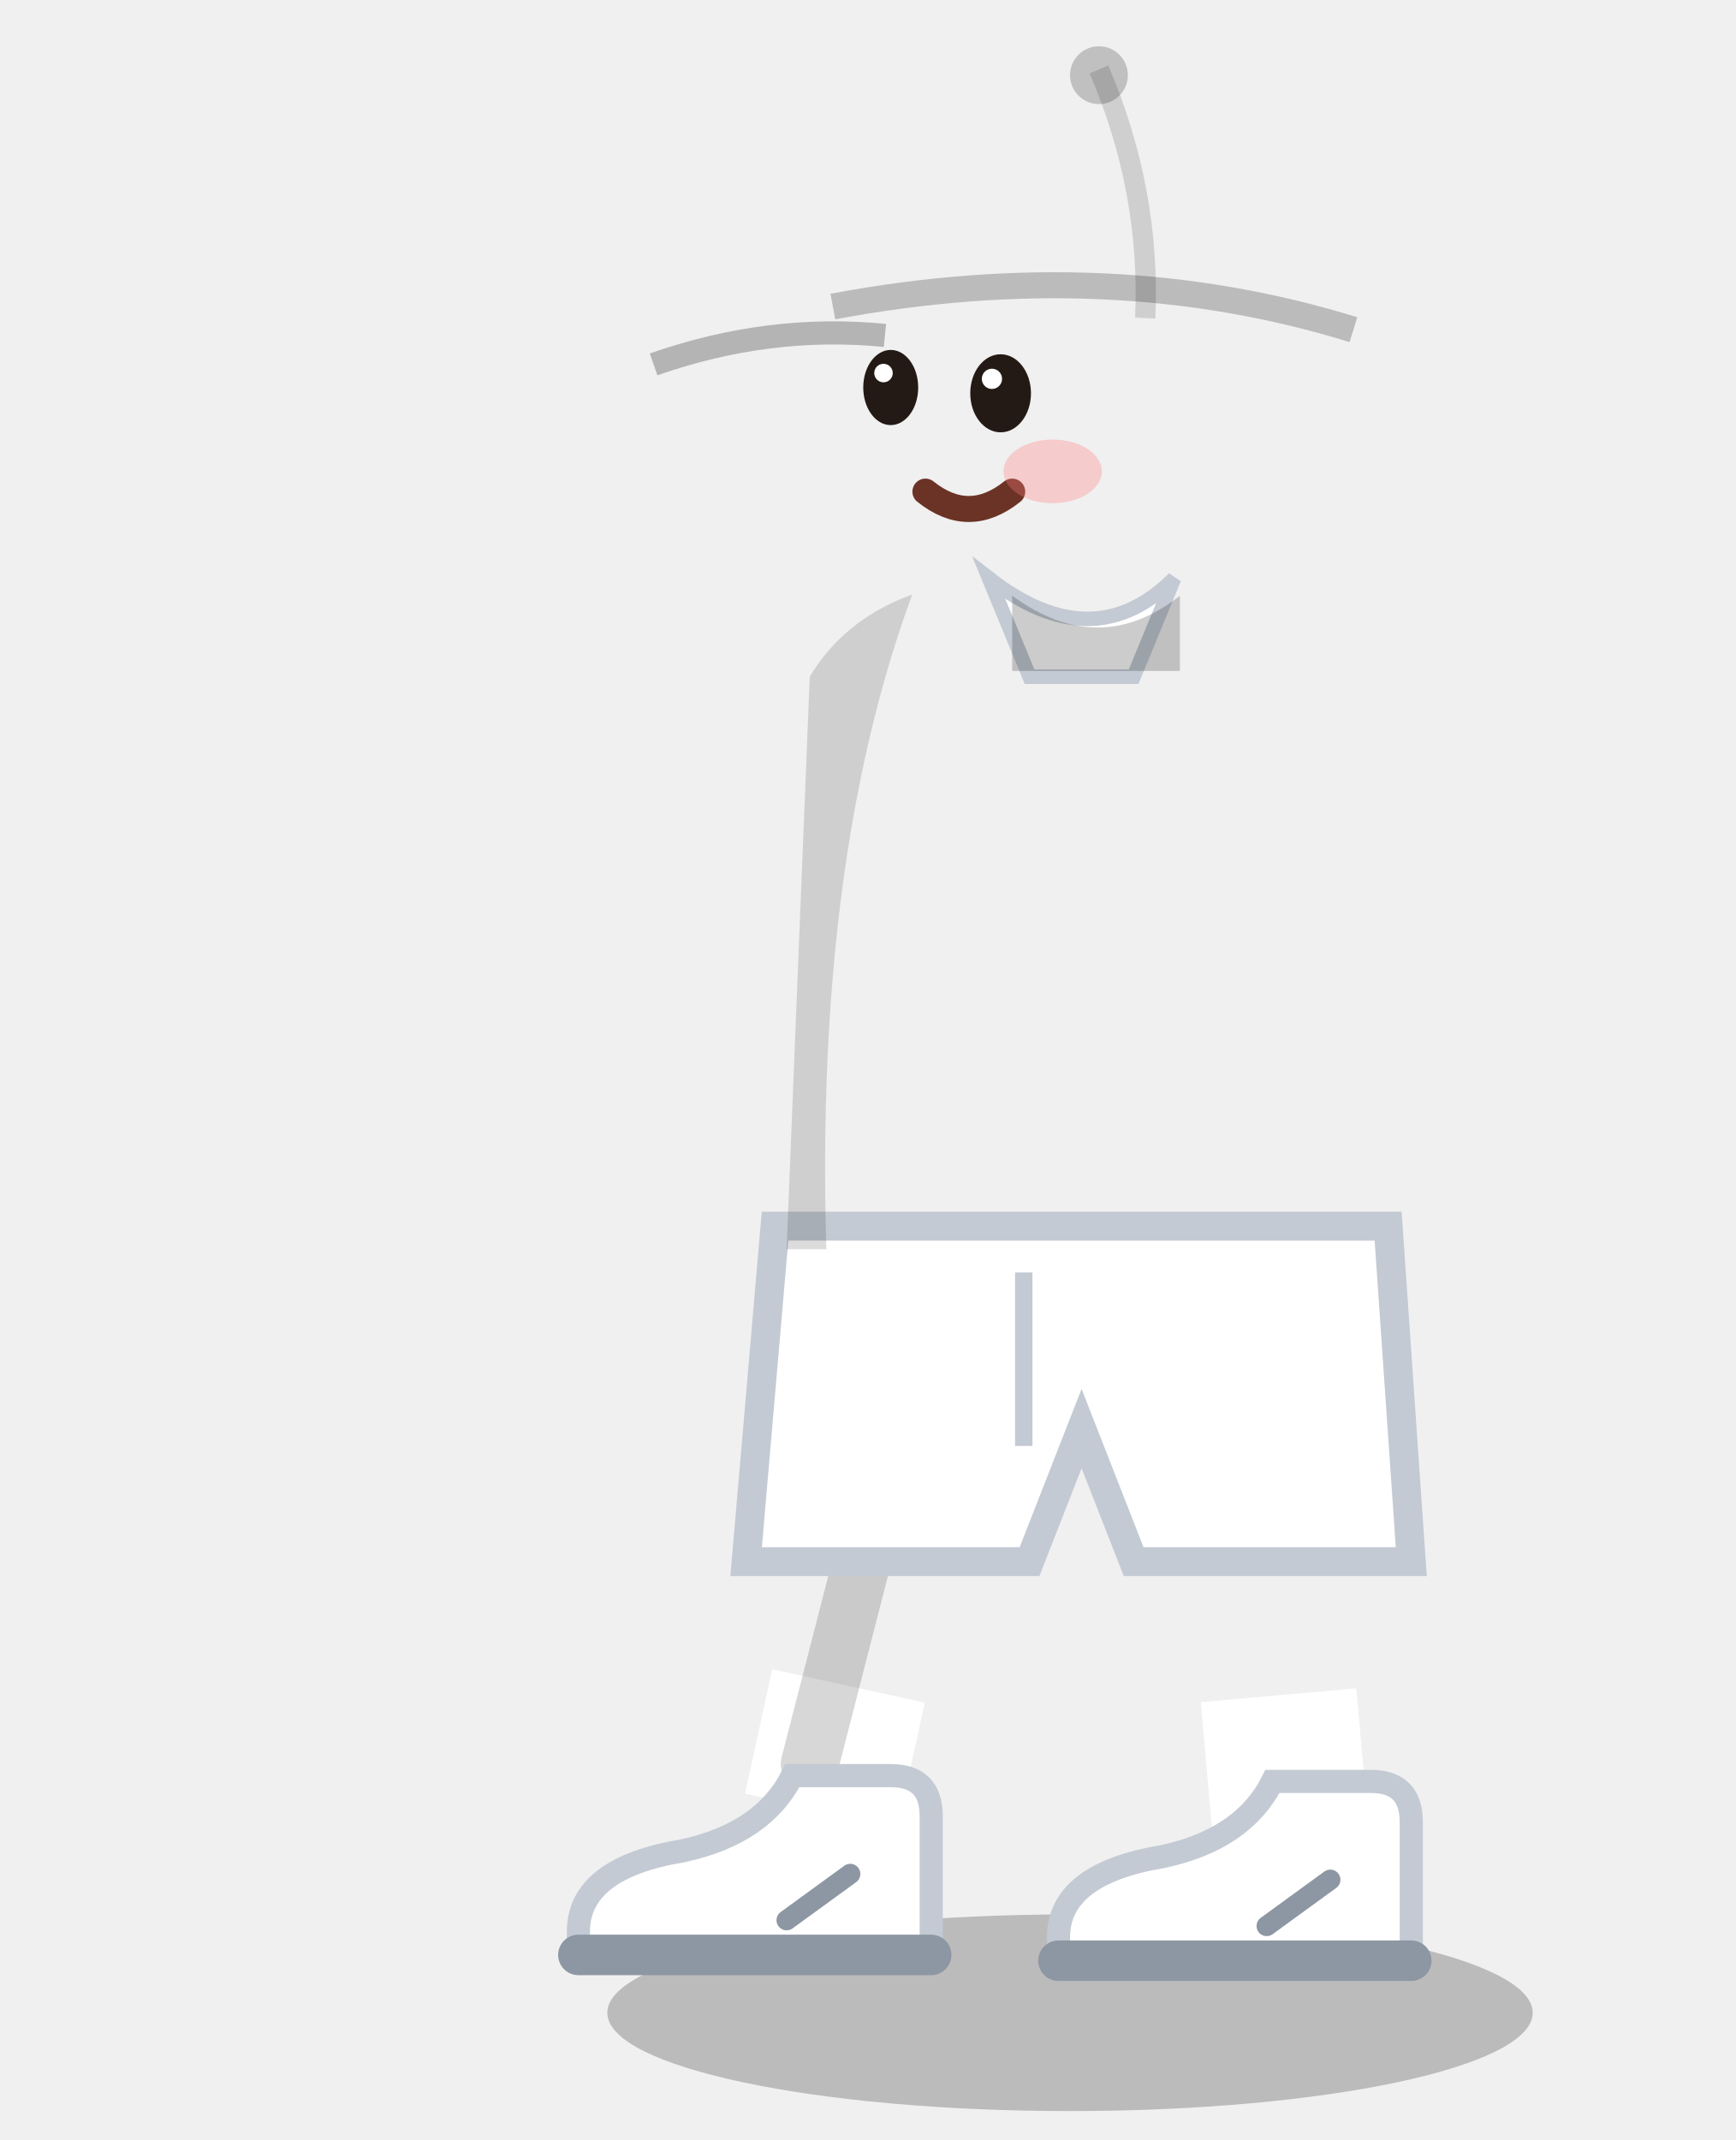
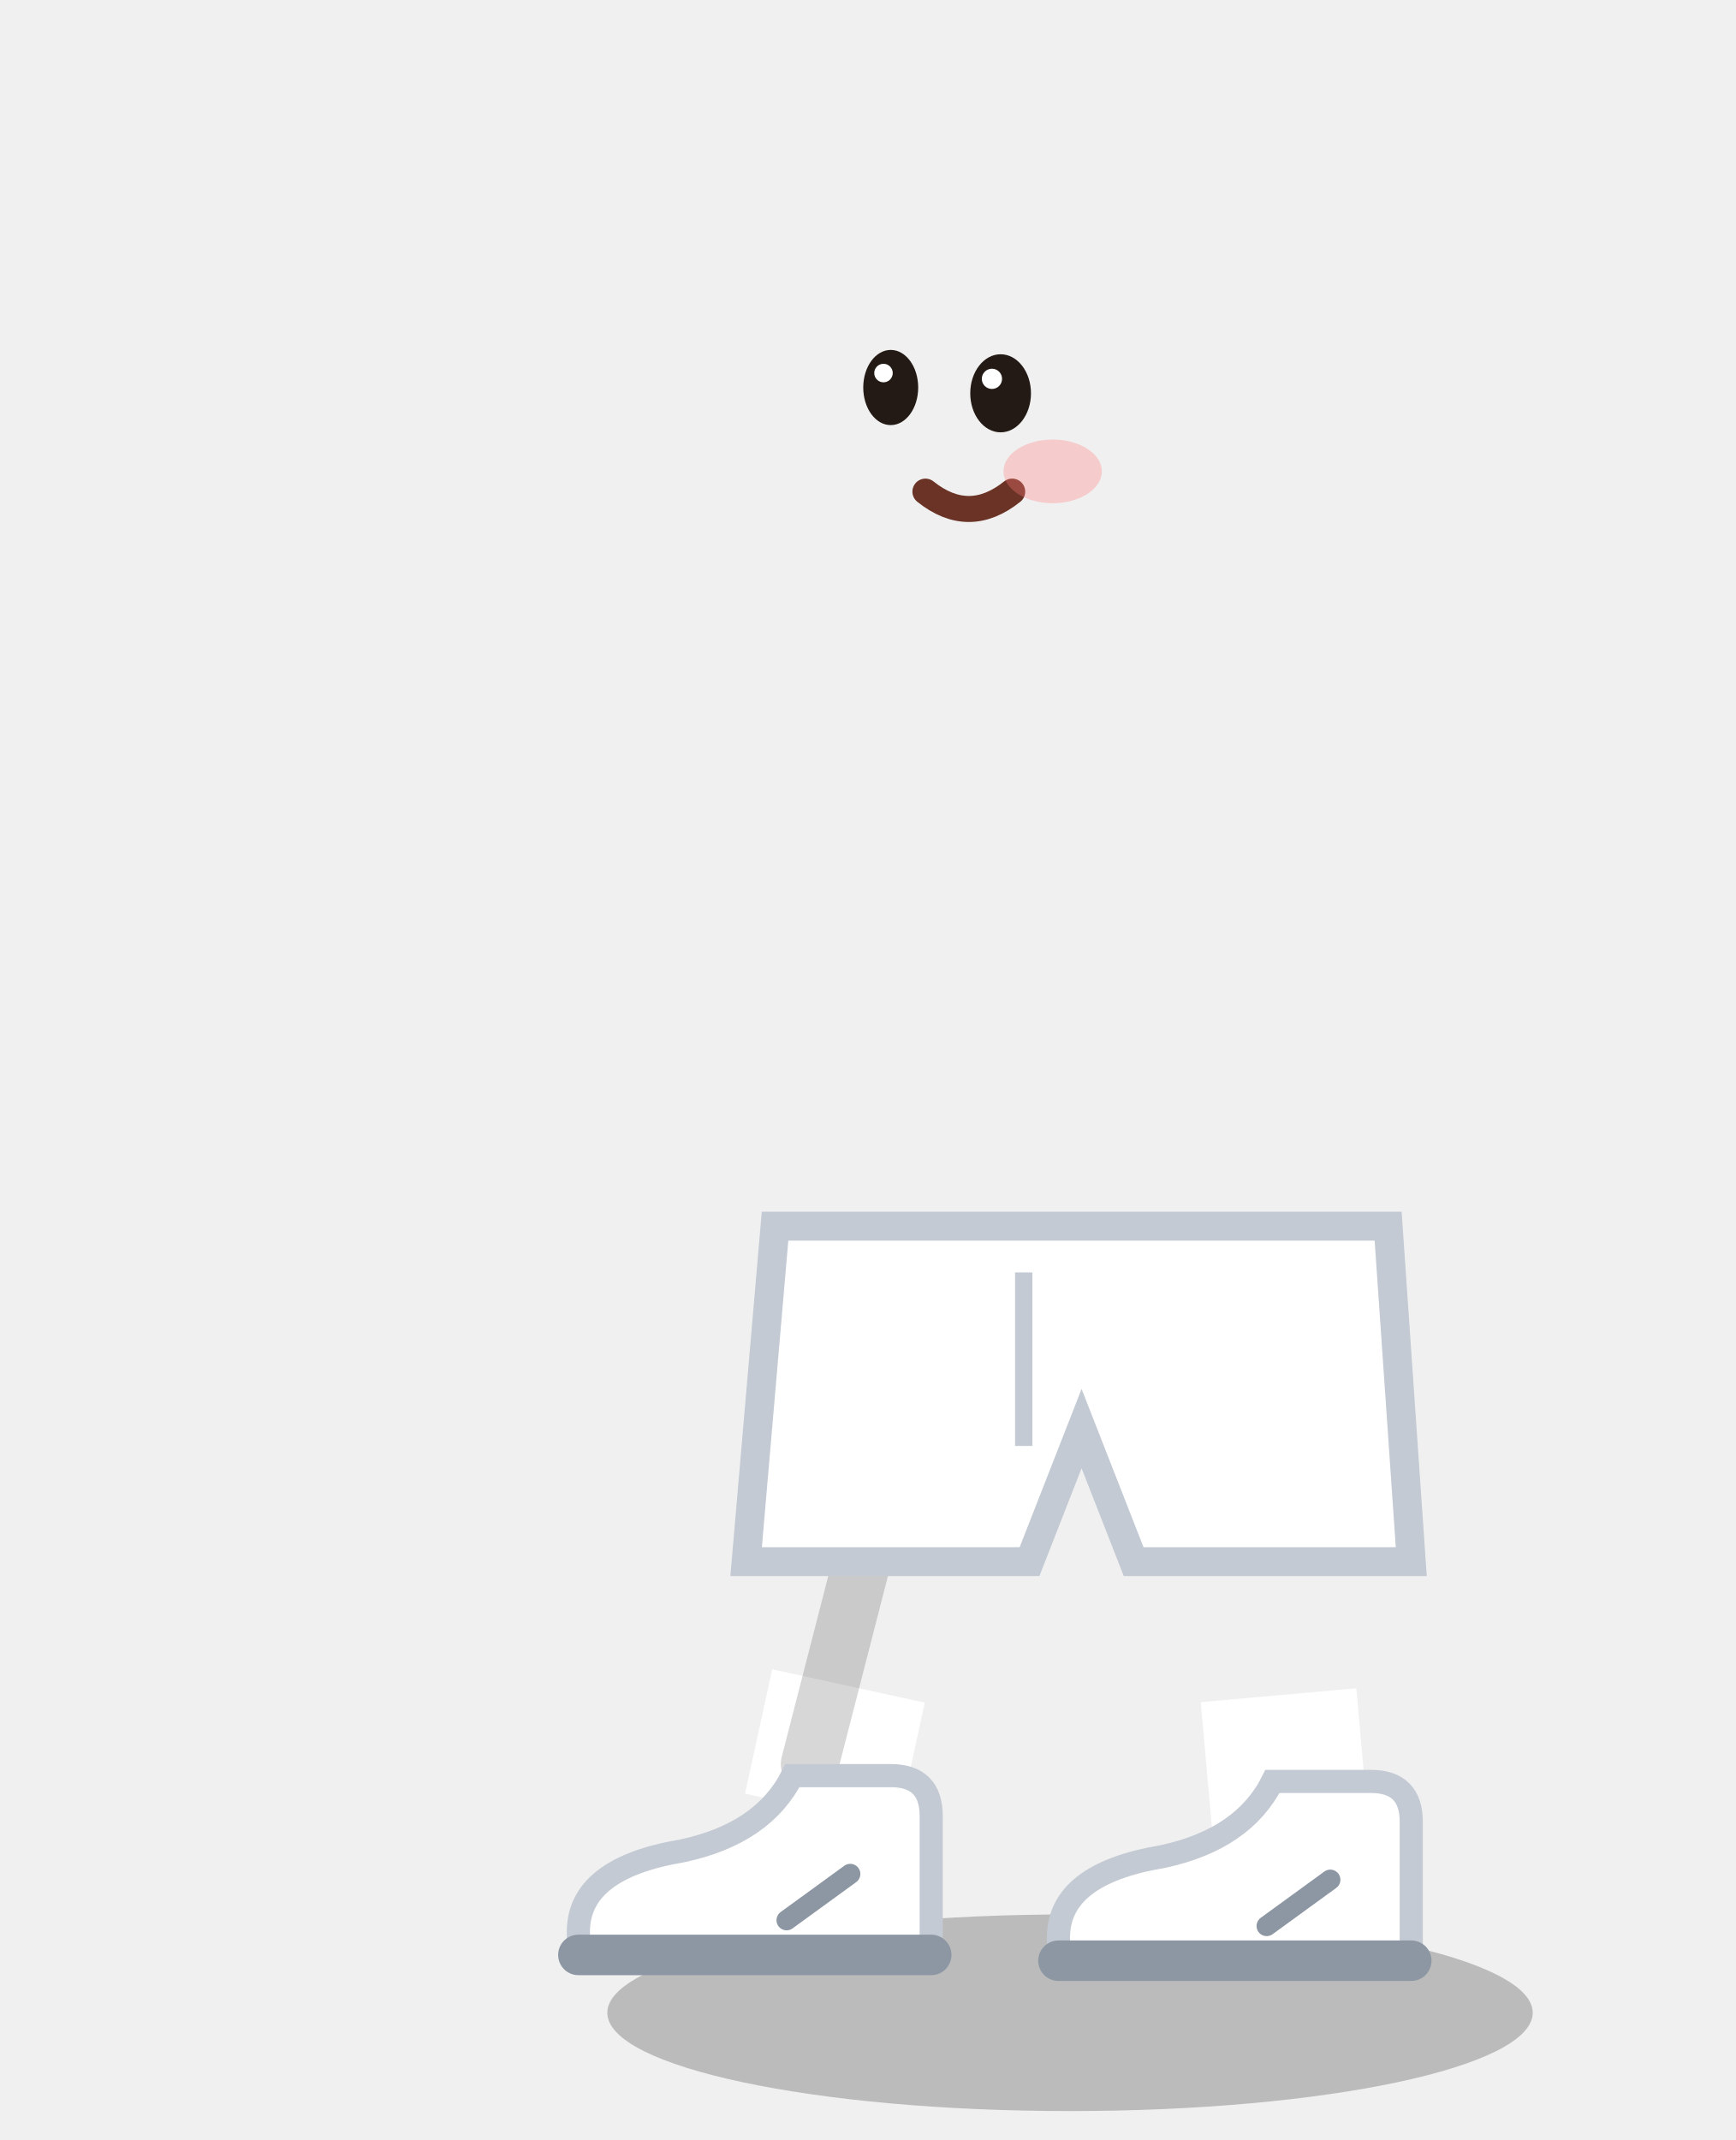
<svg xmlns="http://www.w3.org/2000/svg" width="60" height="74" viewBox="0 0 60 74">
  <g transform="translate(60 0) scale(-1 1)">
    <ellipse cx="23" cy="69.6" rx="16" ry="3.4" fill="#000000" opacity=".22" />
    <path d="M15.79 58.62L15.40 63.00" stroke="#ffffff" stroke-width="5.4" stroke-linecap="butt" />
    <path d="M30.66 58.30L31.60 62.60" stroke="#ffffff" stroke-width="5.4" stroke-linecap="butt" />
    <path d="M27.2 46L30.2 54L32 61" fill="none" stroke="#000000" stroke-opacity=".16" stroke-width="2" stroke-linecap="round" />
    <path d="M11.2 63.0q0-1.4 1.4-1.4h3.4q1 2 3.8 2.6q3.6.6 3.6 2.8v.6h-12.2z" fill="#ffffff" stroke="#c3cad3" stroke-width=".8" />
    <path d="M11.2 67.8h12.2" stroke="#8d97a3" stroke-width="1.4" stroke-linecap="round" />
    <path d="M14.0 65.0l2.2 1.6" stroke="#8d97a3" stroke-width=".7" stroke-linecap="round" />
    <path d="M27.8 62.8q0-1.4 1.4-1.4h3.4q1 2 3.8 2.6q3.6.6 3.6 2.8v.6h-12.2z" fill="#ffffff" stroke="#c3cad3" stroke-width=".8" />
    <path d="M27.8 67.6h12.2" stroke="#8d97a3" stroke-width="1.4" stroke-linecap="round" />
    <path d="M30.6 64.8l2.2 1.6" stroke="#8d97a3" stroke-width=".7" stroke-linecap="round" />
    <path d="M12 42.4h21.2l1 11.6h-9.8l-1.8-4.6l-1.8 4.6H11.2z" fill="#ffffff" stroke="#c3cad3" stroke-width="1" />
    <path d="M24.6 44v6" stroke="#c3cad3" stroke-width=".6" />
-     <clipPath id="torso-man">
-       <path d="M12.8 23.6q2-3.2 6.6-3.6q3.4 1.6 6.4 0q4.4.4 6.2 3.4l.8 19.8H12.2z" />
-     </clipPath>
-     <path clip-path="url(#torso-man)" d="M27.4 18q4.6 10 4 26H40V18z" fill="#000000" opacity=".14" />
-     <path d="M19.4 20q2.8 2.8 6.4 0l-1.4 3.4h-3.6z" fill="#ffffff" stroke="#c3cad3" stroke-width=".5" />
-     <path d="M19.2 20.6q2.8 2.2 5.8 0v2.6h-5.8z" fill="#000000" opacity=".2" />
    <ellipse cx="25.4" cy="13.6" rx="1.05" ry="1.35" fill="#241a15" />
    <ellipse cx="29.2" cy="13.4" rx=".95" ry="1.3" fill="#241a15" />
    <circle cx="25.7" cy="13.1" r=".35" fill="#fff" />
    <circle cx="29.45" cy="12.9" r=".32" fill="#fff" />
    <path d="M25 17q1.5 1.2 3 0" fill="none" stroke="#6b3326" stroke-width=".9" stroke-linecap="round" />
    <ellipse cx="23.6" cy="16.3" rx="1.7" ry="1.1" fill="#ff7a7a" opacity=".32" />
-     <path d="M13.2 11.4q8.4-2.6 18-.8" fill="none" stroke="#000000" stroke-opacity=".22" stroke-width=".9" />
-     <path d="M22 2.4q-1.8 4.2-1.6 8.6" fill="none" stroke="#000000" stroke-opacity=".14" stroke-width=".7" />
-     <circle cx="22" cy="2.6" r="1" fill="#000000" fill-opacity=".2" />
-     <path d="M29.4 11.6q4-.4 8 1" fill="none" stroke="#000000" stroke-opacity=".25" stroke-width=".8" />
  </g>
</svg>
